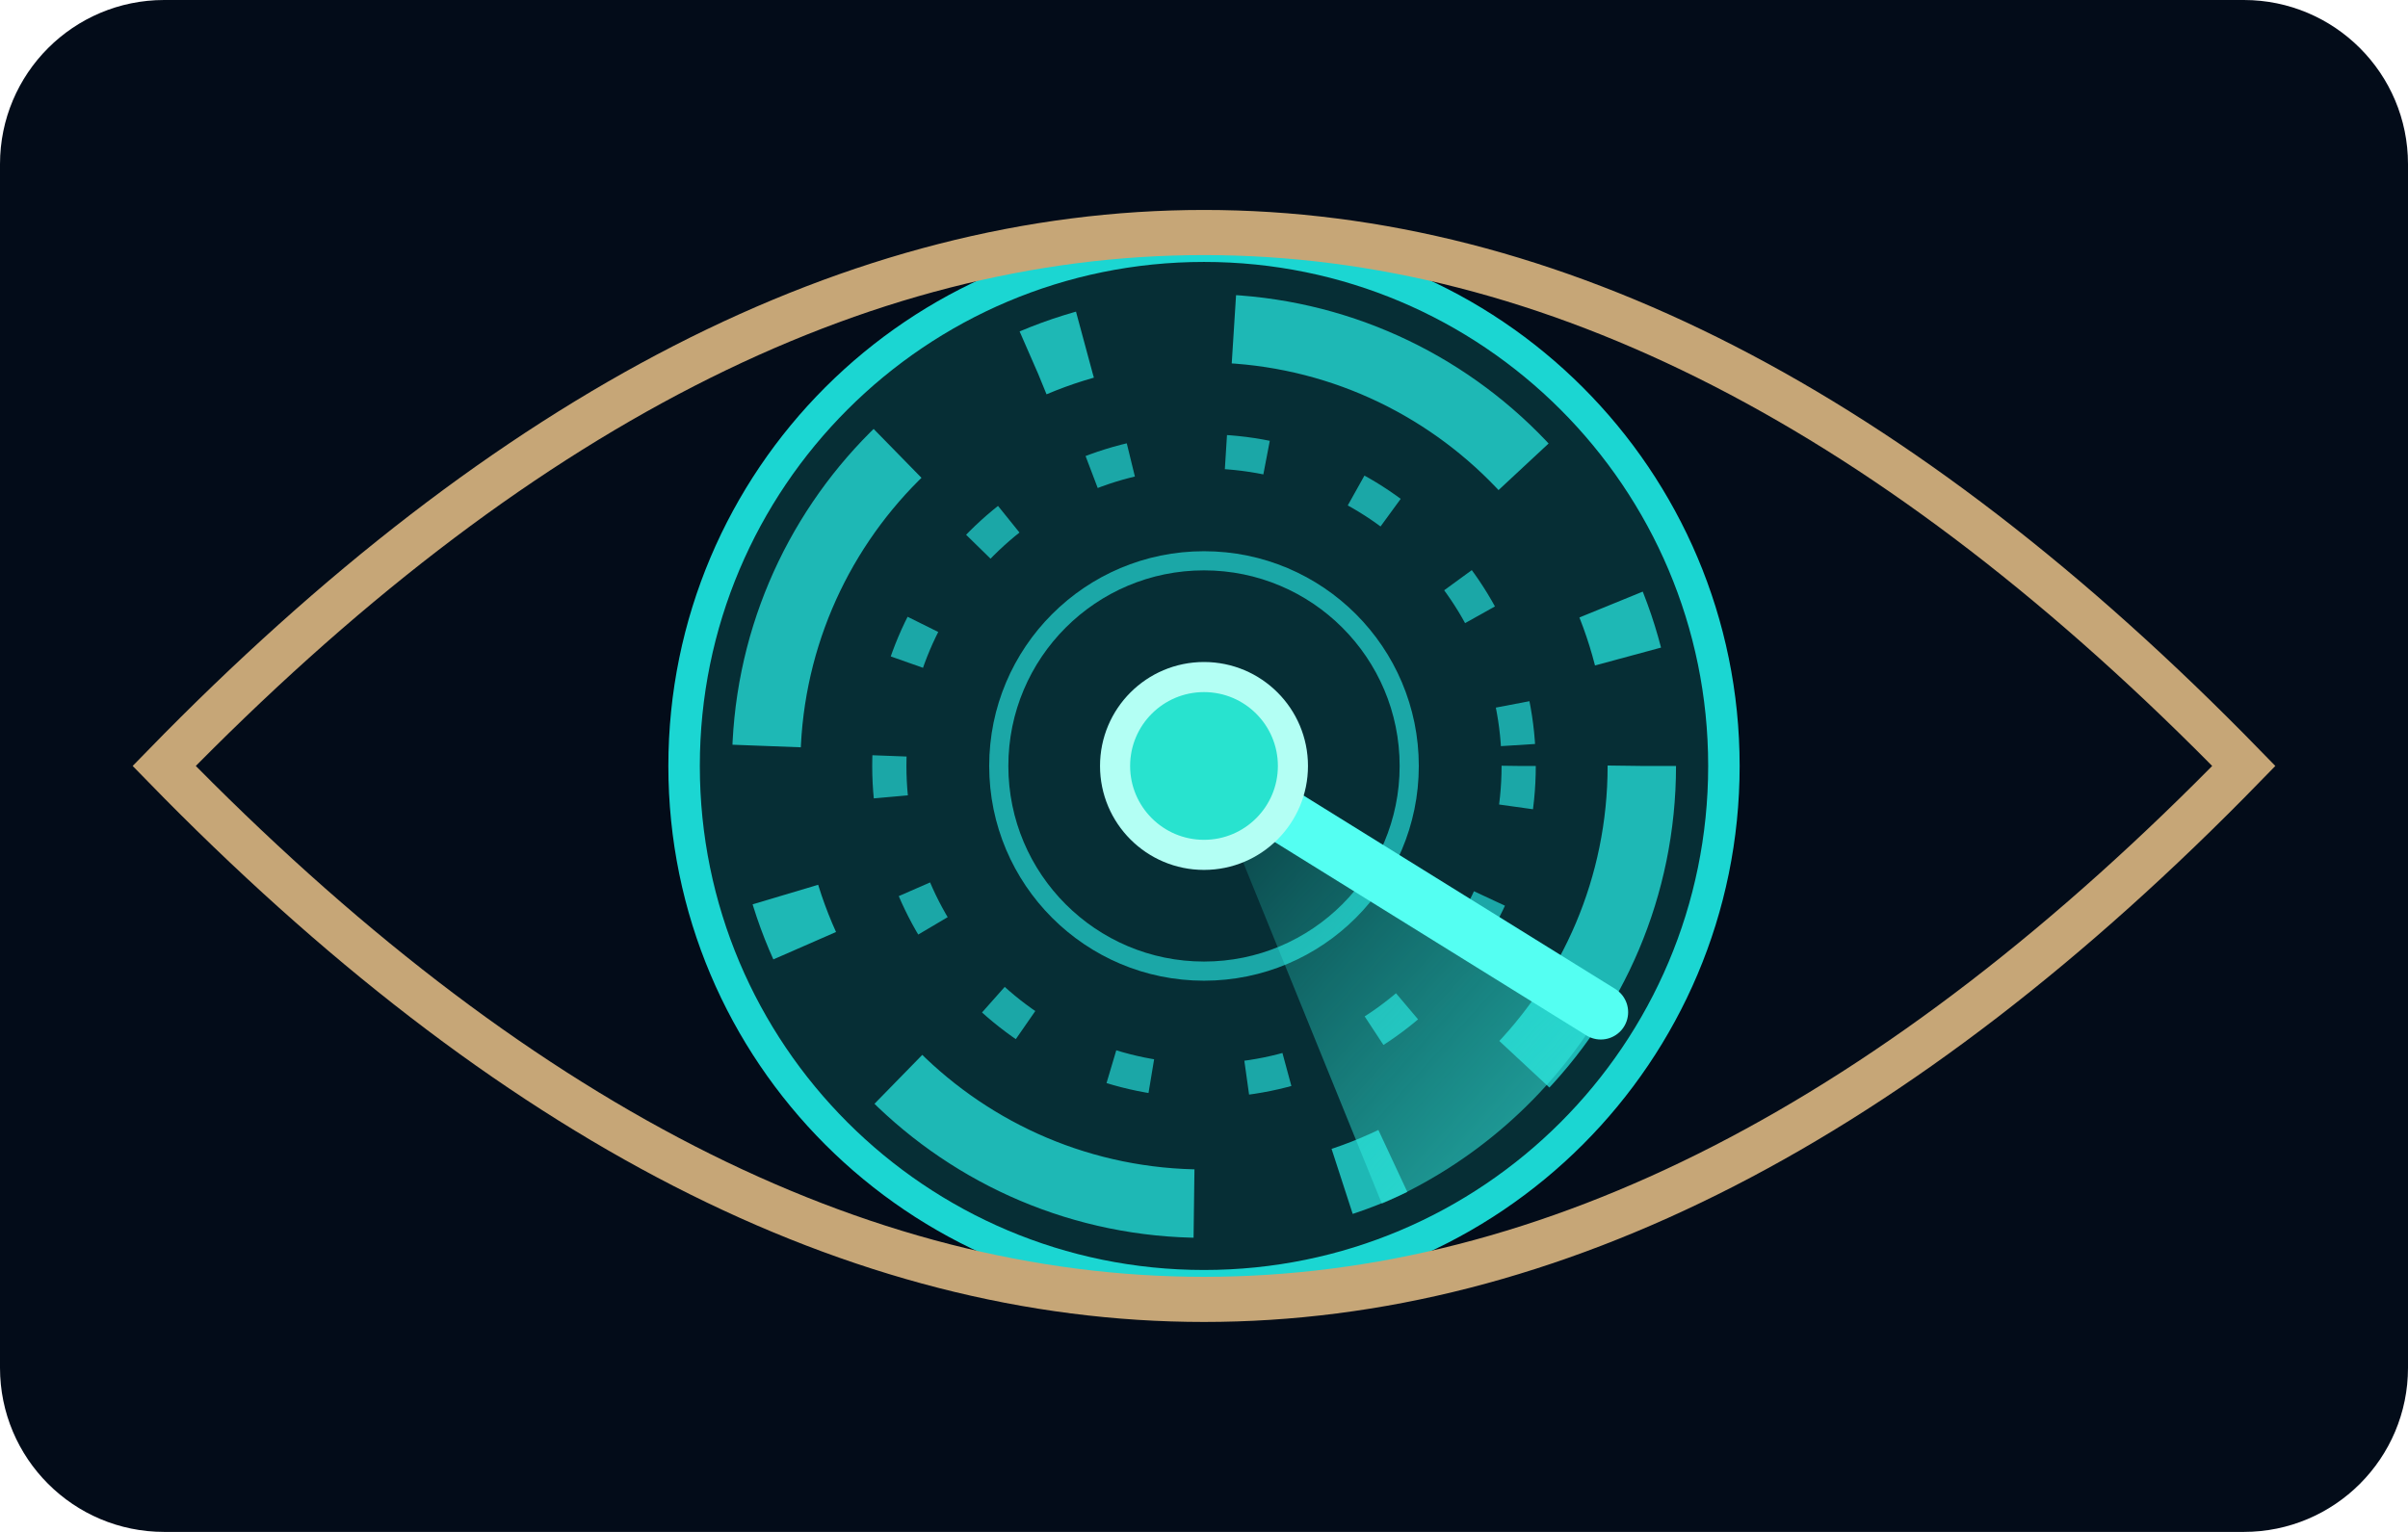
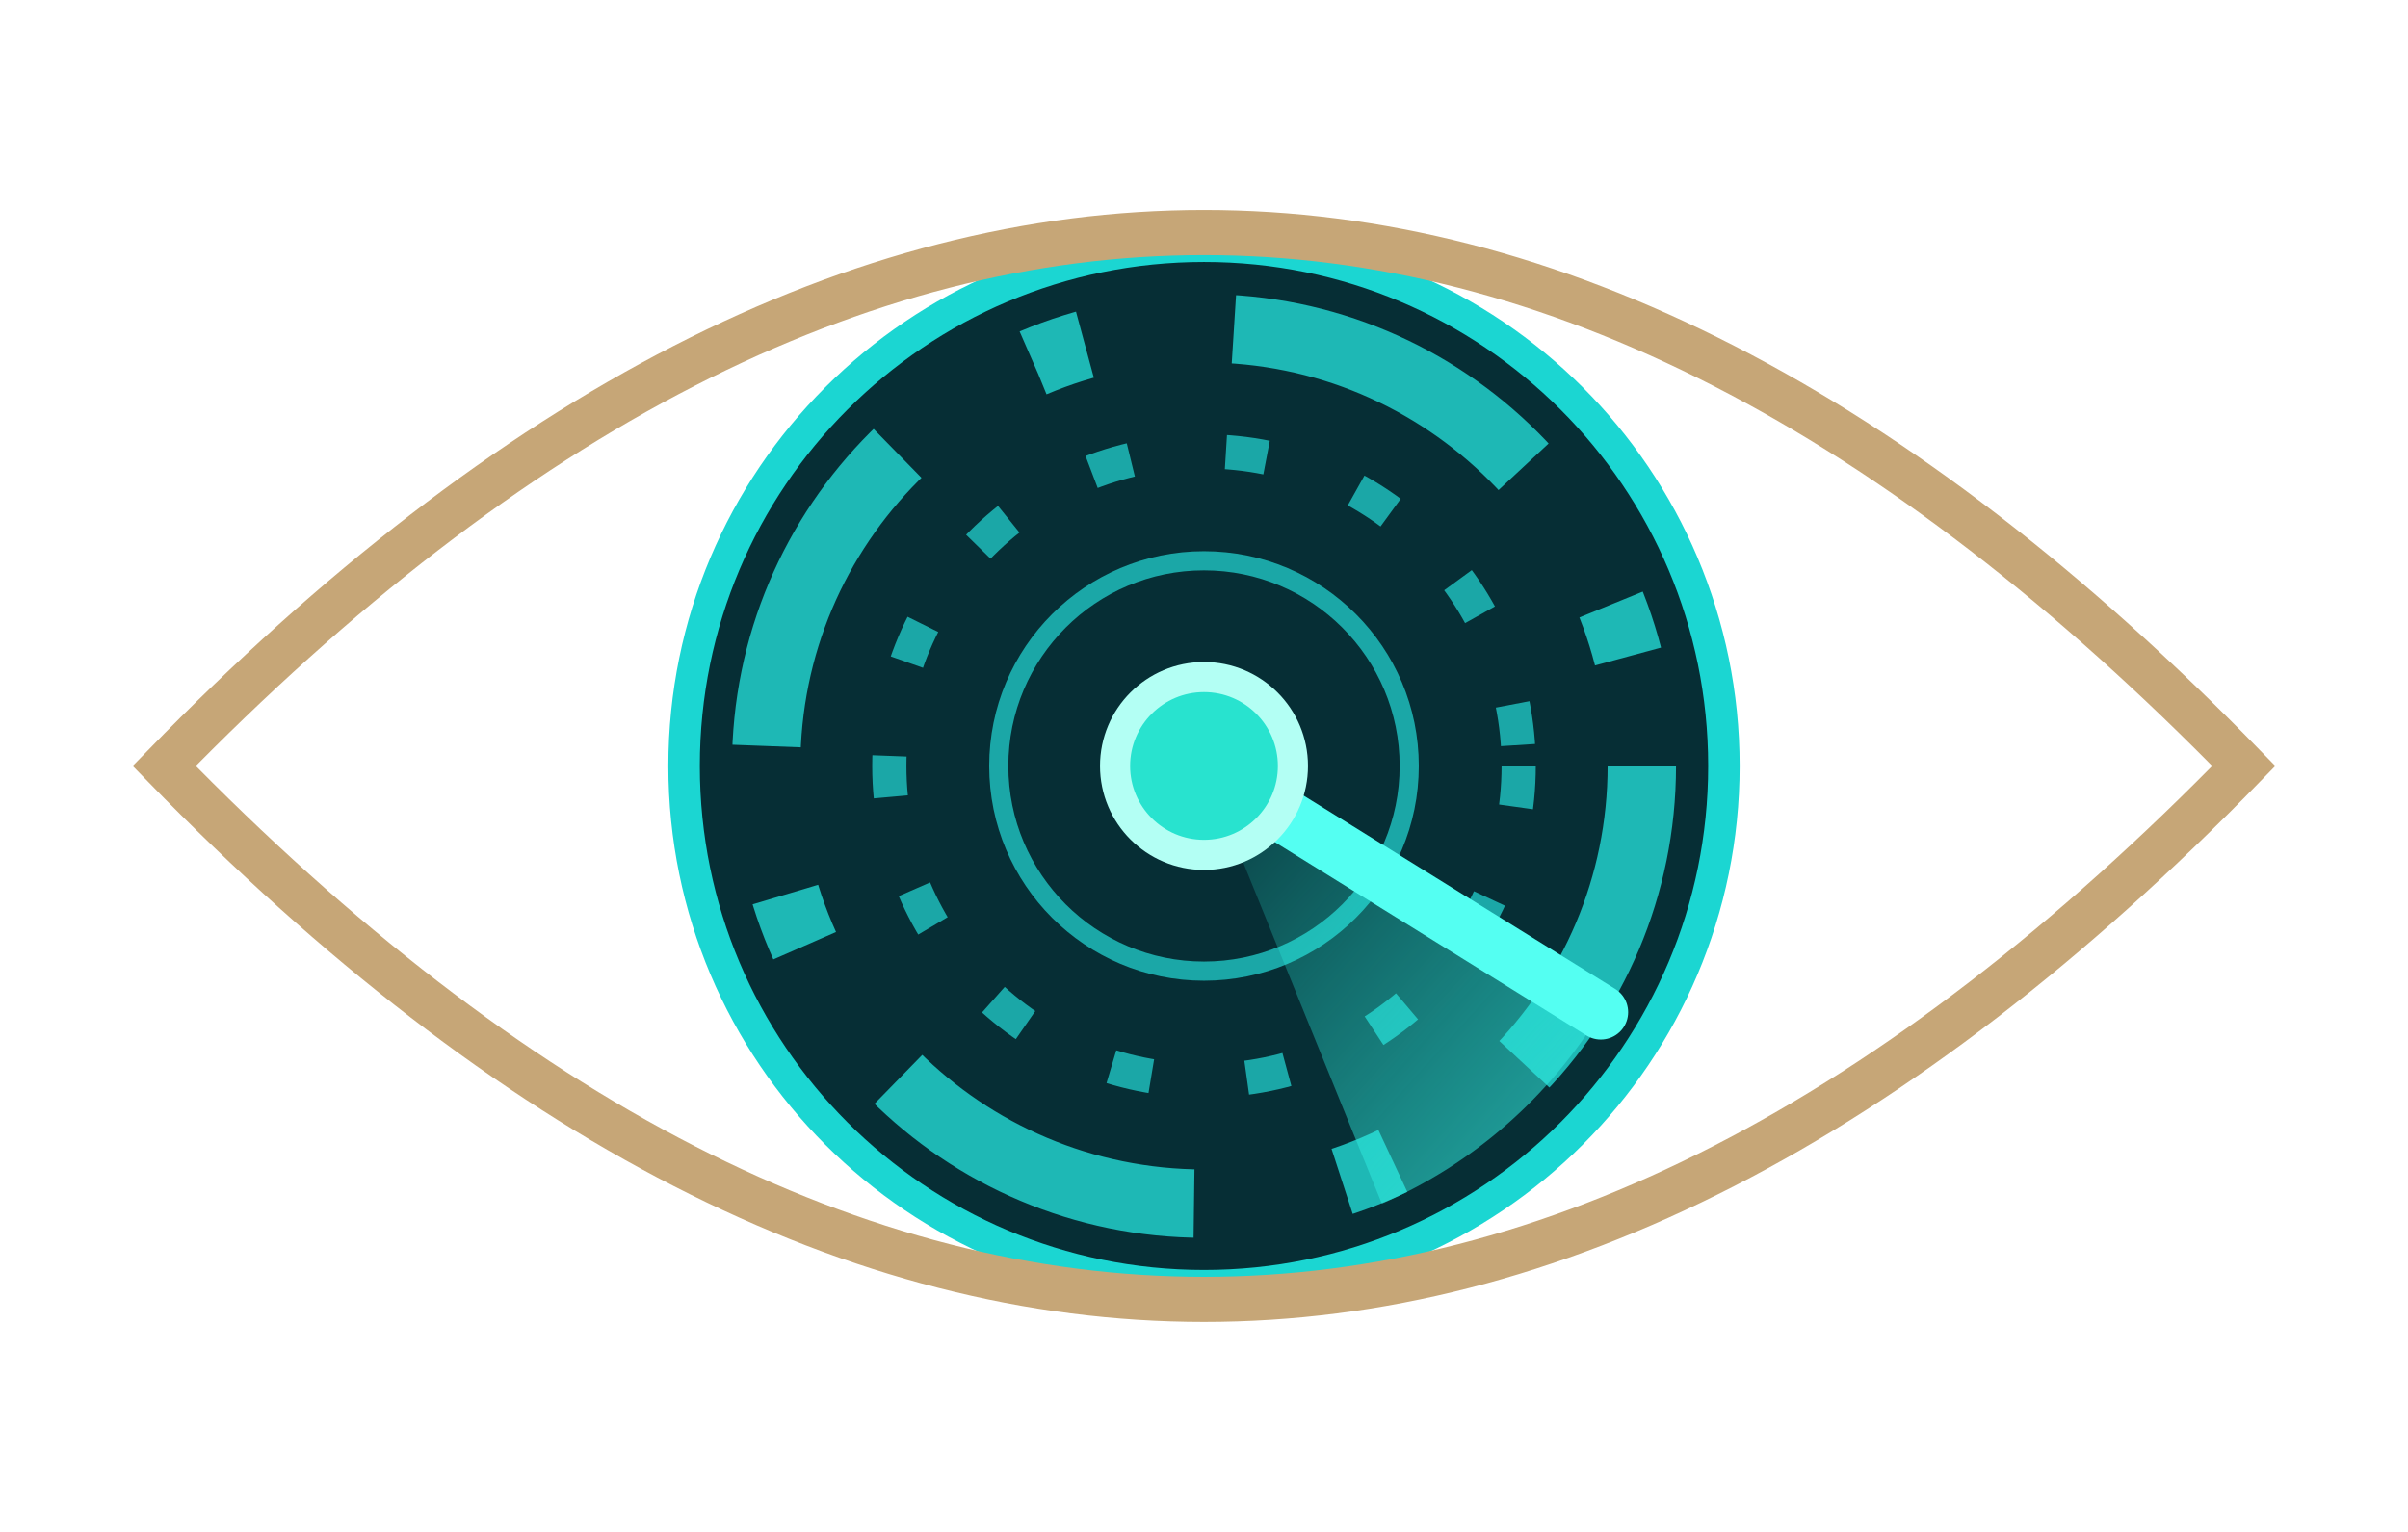
<svg xmlns="http://www.w3.org/2000/svg" width="176" height="112" viewBox="0 0 176 112" role="img" aria-labelledby="ao-title ao-desc">
  <defs>
    <clipPath id="ao-eye-clip">
      <path d="M12 56Q88 -22 164 56Q88 134 12 56Z" />
    </clipPath>
    <linearGradient id="ao-sweep-gradient" x1="0" y1="0" x2="1" y2="1">
      <stop stop-color="#2cffe9" stop-opacity=".06" />
      <stop offset="1" stop-color="#32e8df" stop-opacity=".68" />
    </linearGradient>
  </defs>
  <style />
-   <rect width="176" height="112" rx="12" fill="#030c19" />
  <g clip-path="url(#ao-eye-clip)">
    <circle cx="88" cy="56" r="38" fill="#062e35" stroke="#1bd6d2" stroke-width="2.3" />
    <circle cx="88" cy="56" r="32" fill="none" stroke="#20c6c3" stroke-width="5" stroke-dasharray="24 12 4 11" opacity=".9" />
    <circle cx="88" cy="56" r="23" fill="none" stroke="#20c6c3" stroke-width="2.5" stroke-dasharray="3 7" opacity=".8" />
    <circle cx="88" cy="56" r="15" fill="none" stroke="#20c6c3" stroke-width="1.4" opacity=".8" />
    <g class="ao-mini-pointer">
      <path d="M88 56L117 74A35 35 0 0 1 101 88Z" fill="url(#ao-sweep-gradient)" />
      <path d="M88 56L117 74" stroke="#54fff2" stroke-width="4" stroke-linecap="round" />
    </g>
    <circle cx="88" cy="56" r="6.5" fill="#28e3cf" stroke="#b3fff4" stroke-width="2.2" />
  </g>
  <path d="M12 56Q88 -22 164 56Q88 134 12 56Z" fill="none" stroke="#c6a677" stroke-width="3.3" />
</svg>
